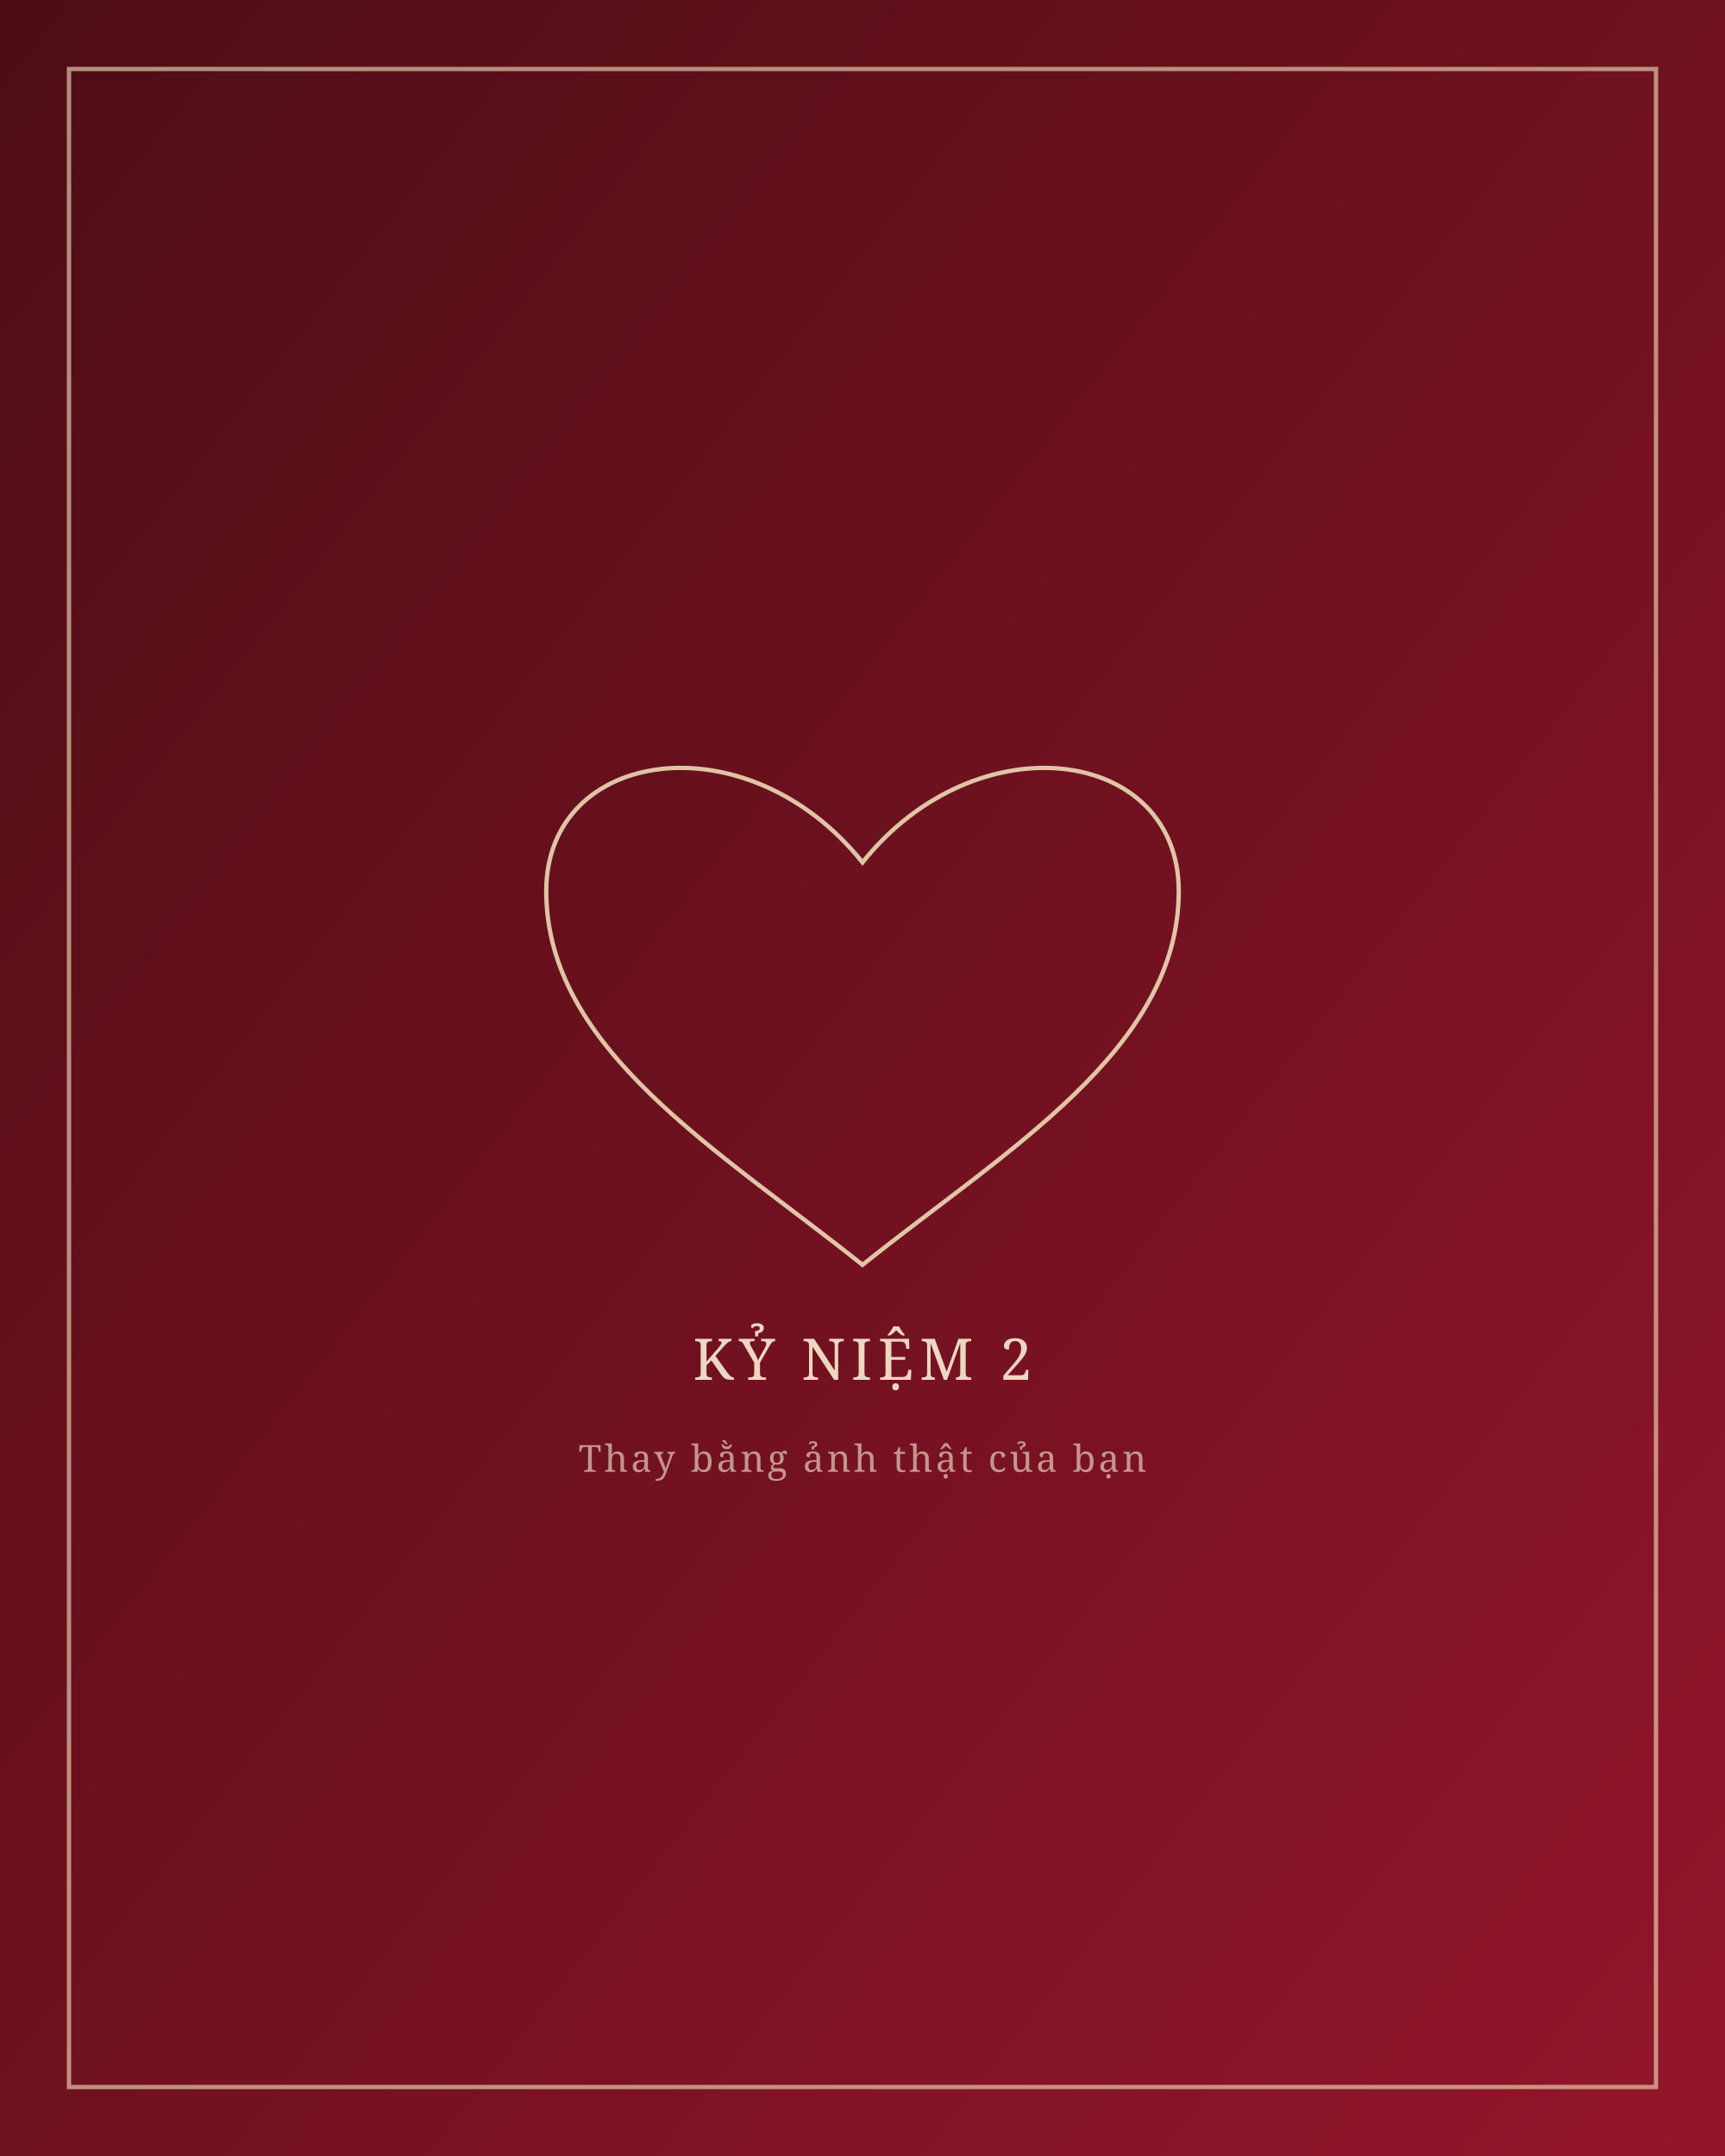
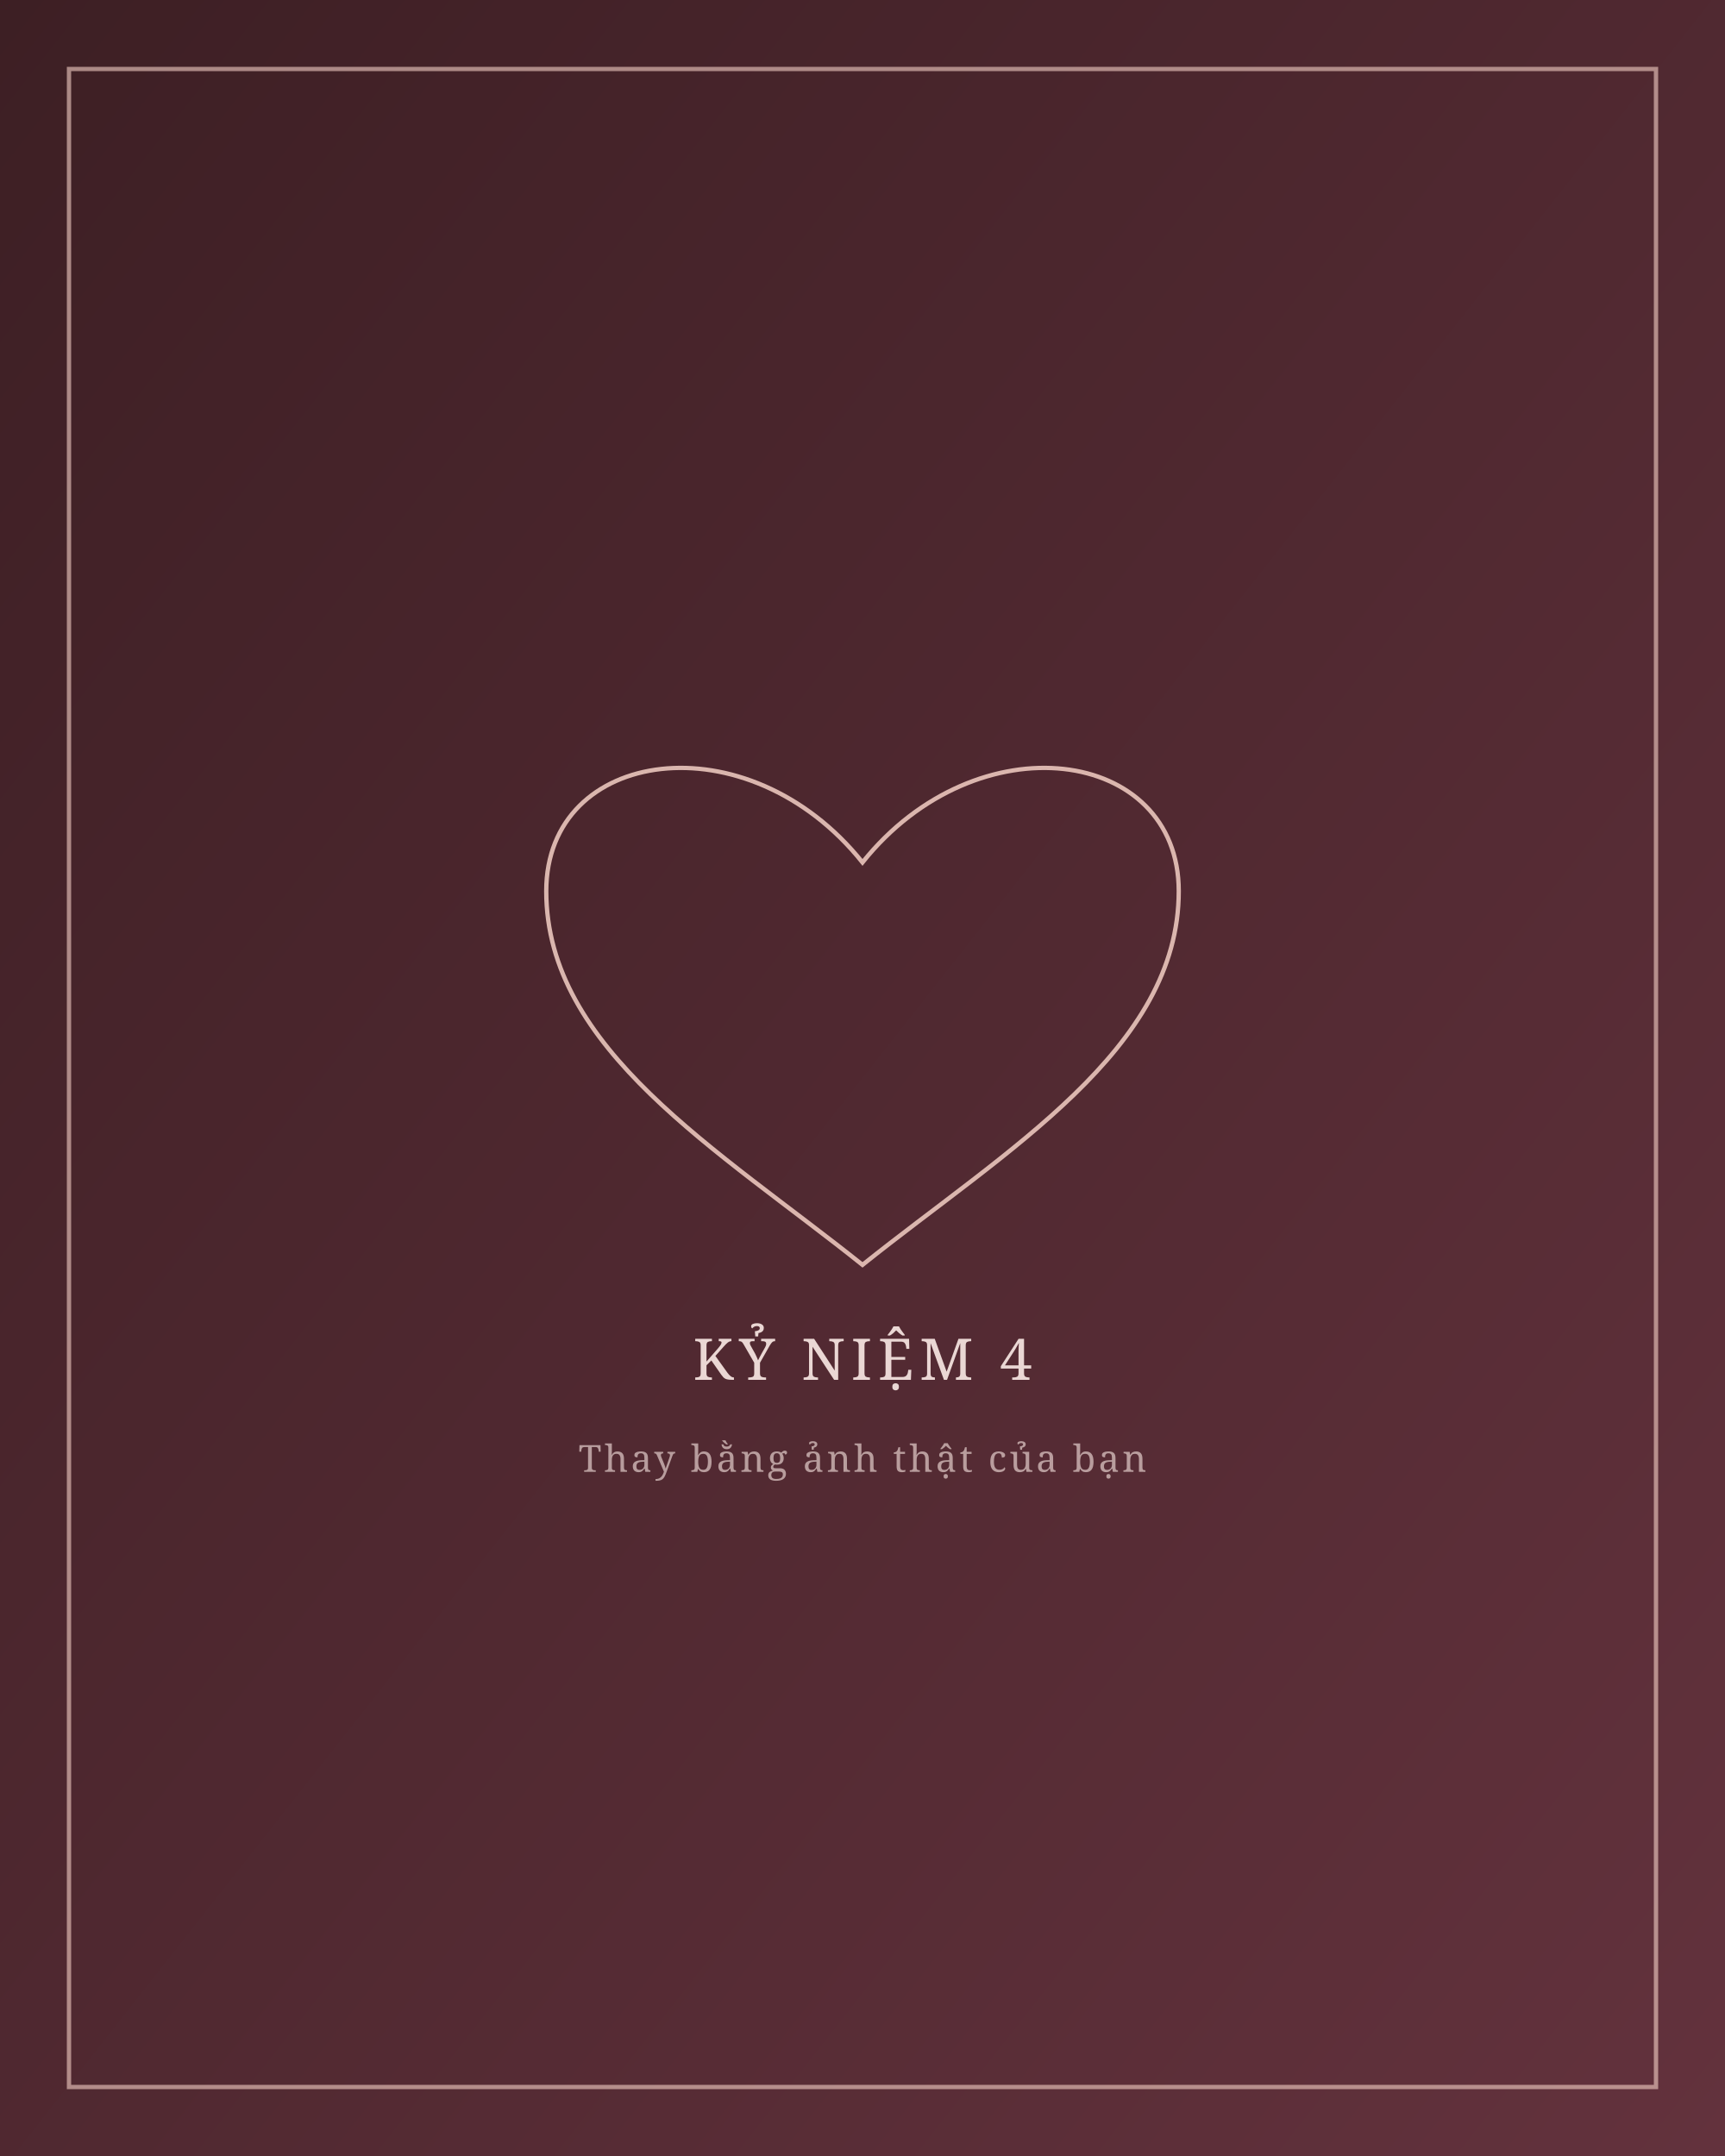
<svg xmlns="http://www.w3.org/2000/svg" viewBox="0 0 600 750">
  <defs>
    <linearGradient id="g12" x1="0" y1="0" x2="1" y2="1">
-       <stop offset="0%" stop-color="#4d0d15" />
-       <stop offset="100%" stop-color="#93152a" />
+       <stop offset="0%" stop-color="#3d1f24" />
+       <stop offset="100%" stop-color="#63323d" />
    </linearGradient>
  </defs>
  <rect width="600" height="750" fill="url(#g12)" />
-   <rect x="24" y="24" width="552" height="702" fill="none" stroke="#f3e4bd" stroke-width="1.5" opacity="0.6" />
-   <g fill="none" stroke="#f3e4bd" stroke-width="1.5" opacity="0.85">
+   <rect x="24" y="24" width="552" height="702" fill="none" stroke="#f3cfc4" stroke-width="1.5" opacity="0.6" />
+   <g fill="none" stroke="#f3cfc4" stroke-width="1.5" opacity="0.85">
    <path d="M300 300c-40-50-110-40-110 10 0 55 60 90 110 130 50-40 110-75 110-130 0-50-70-60-110-10z" />
  </g>
-   <text x="300" y="480" text-anchor="middle" fill="#f8ecd4" font-family="Georgia, serif" font-size="20" letter-spacing="2" opacity="0.9">KỶ NIỆM 2</text>
-   <text x="300" y="512" text-anchor="middle" fill="#f8ecd4" font-family="Georgia, serif" font-size="13" letter-spacing="1" opacity="0.6">Thay bằng ảnh thật của bạn</text>
+   <text x="300" y="480" text-anchor="middle" fill="#fbeae5" font-family="Georgia, serif" font-size="20" letter-spacing="2" opacity="0.9">KỶ NIỆM 4</text>
+   <text x="300" y="512" text-anchor="middle" fill="#fbeae5" font-family="Georgia, serif" font-size="13" letter-spacing="1" opacity="0.6">Thay bằng ảnh thật của bạn</text>
</svg>
